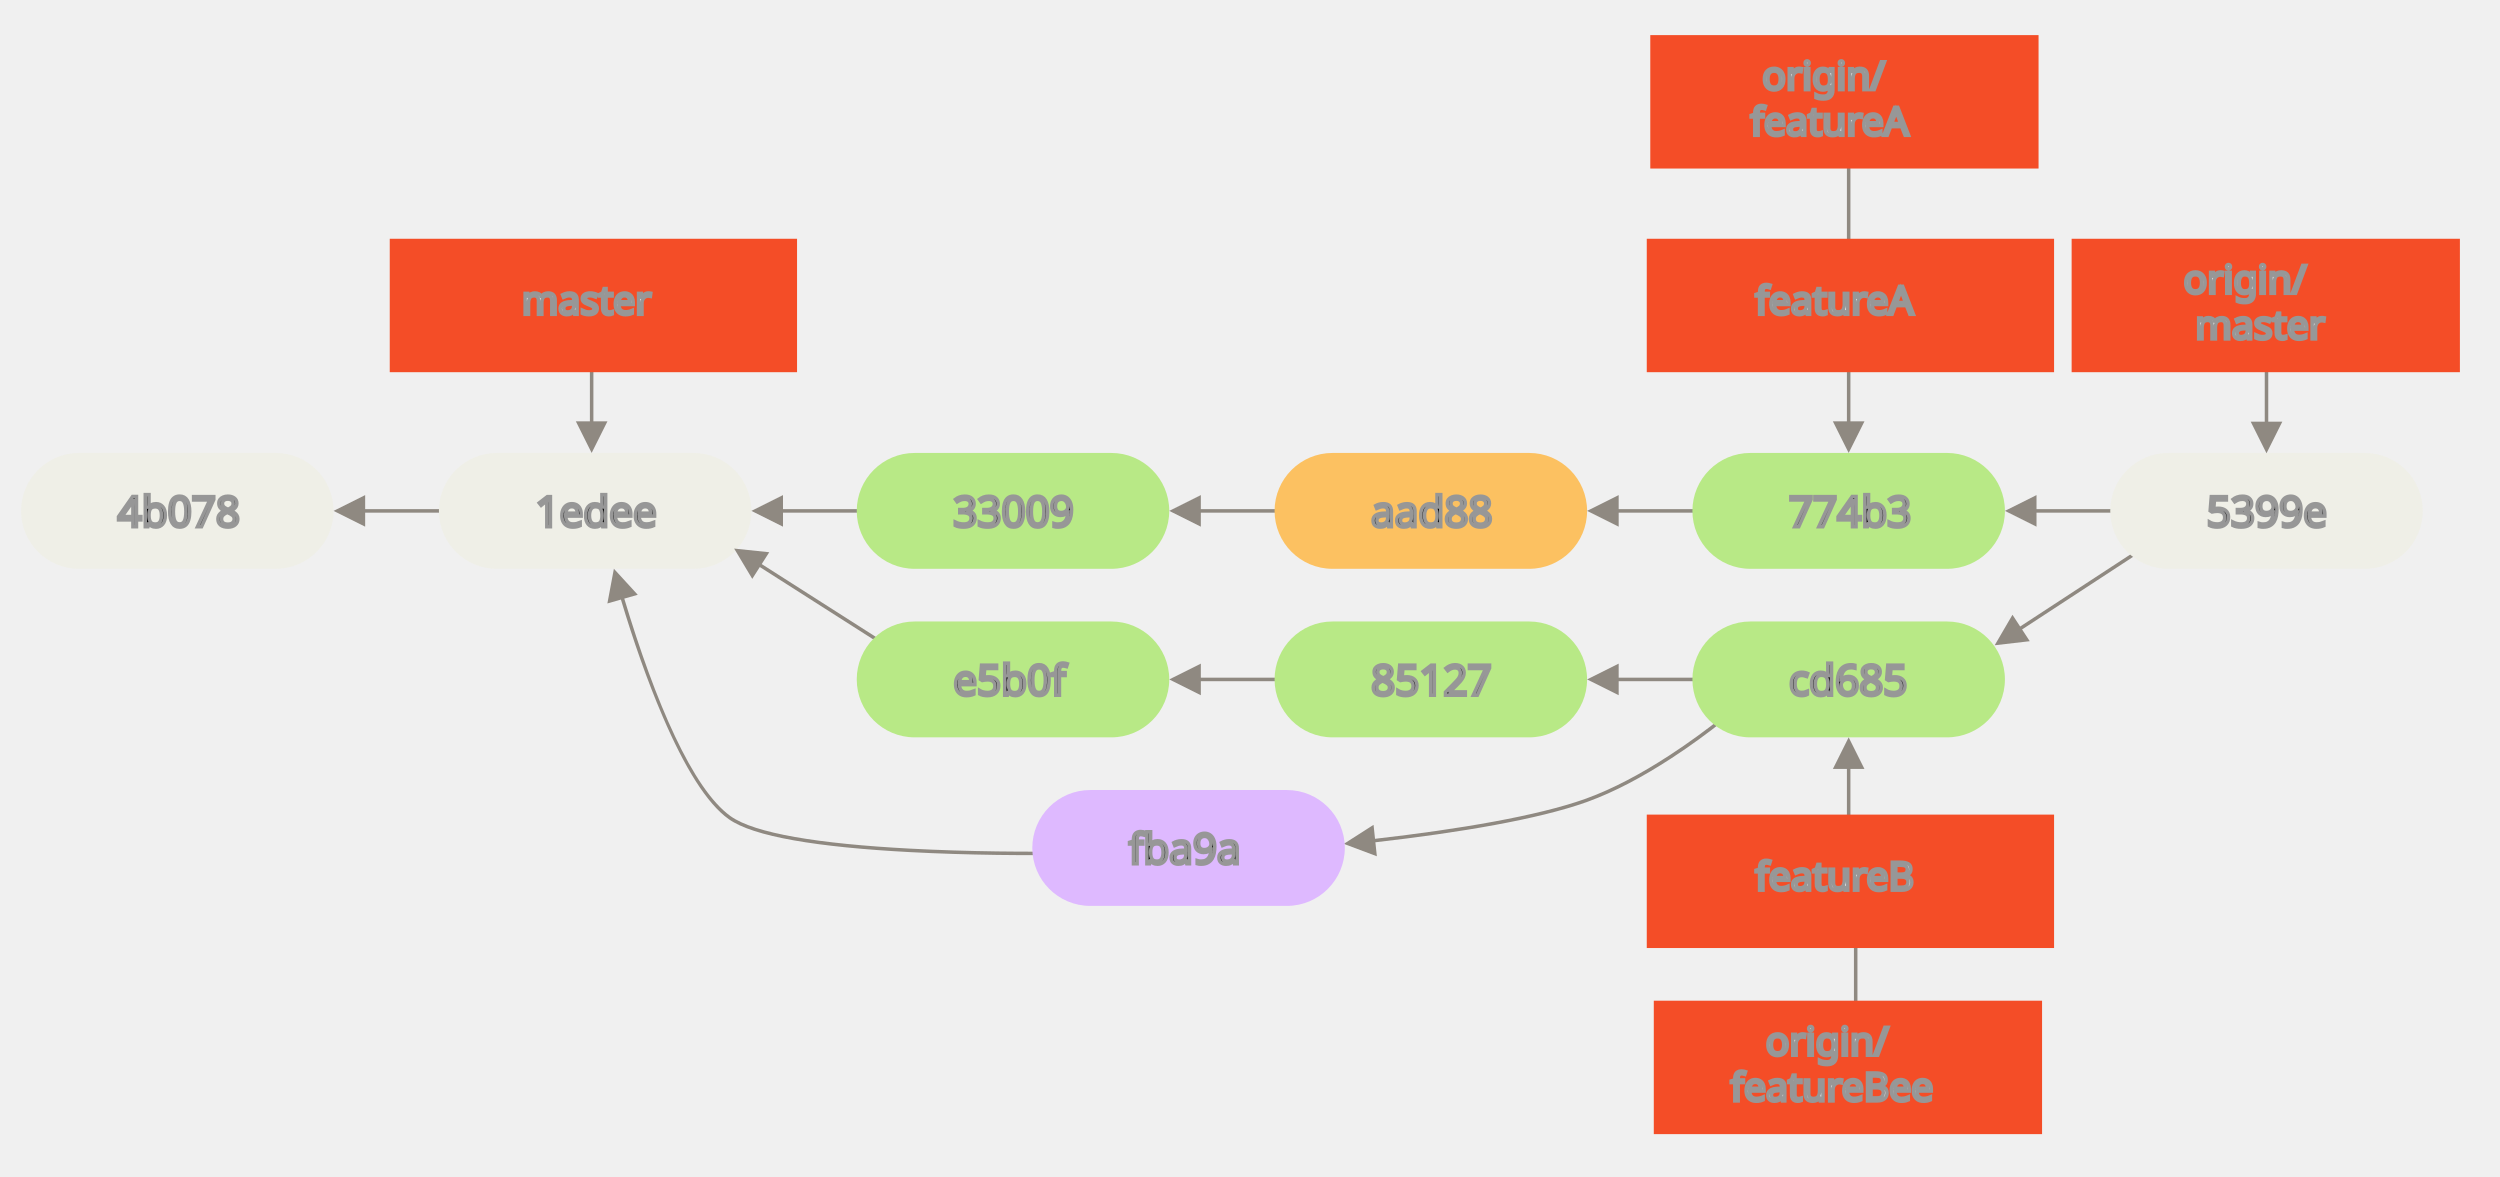
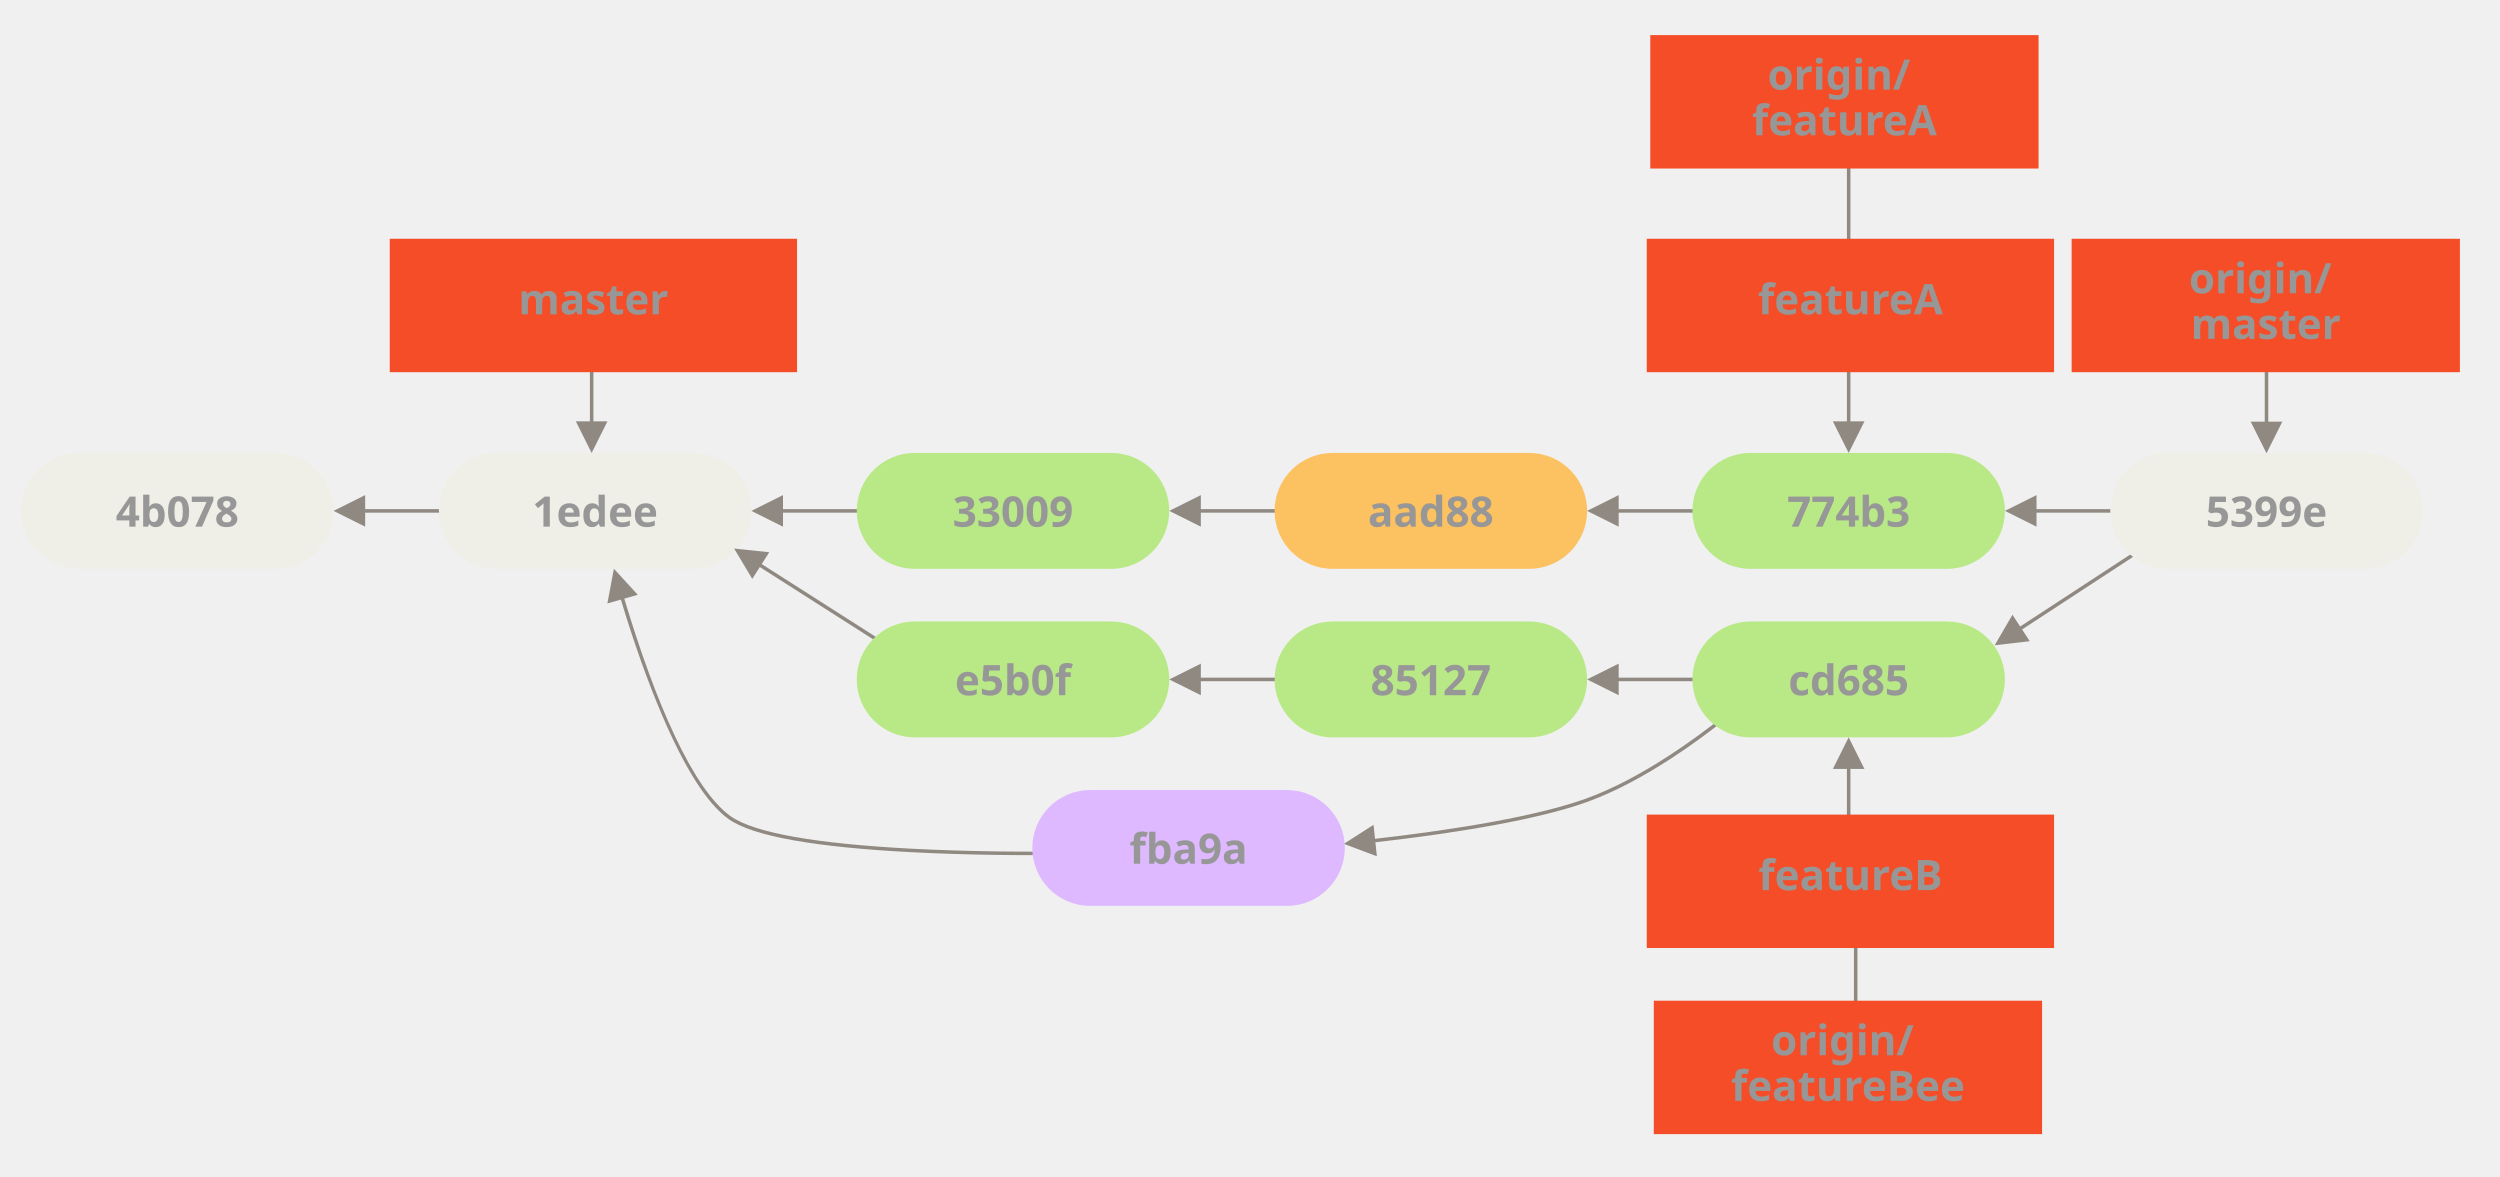
<svg xmlns="http://www.w3.org/2000/svg" width="712px" height="335px" viewBox="0 0 712 335" version="1.1">
  <g id="05---Managed-Team-3" stroke="none" stroke-width="1" fill="none" fill-rule="evenodd">
    <path id="Line-9" d="M575.341,178.43 L620.645,148.808 L621.192,149.645 L575.888,179.267 L578.077,182.615 L568.082,183.774 L573.152,175.082 L575.341,178.43 Z" fill="#8F8981" fill-rule="nonzero" />
    <path id="Line-6" d="M391.606,238.889 C415.668,236.146 437.915,232.349 451.366,227.56 C451.523,227.504 451.68,227.447 451.837,227.39 C459.337,224.663 467.331,220.423 475.526,215.082 C480.79,211.65 485.82,207.973 490.441,204.295 C492.058,203.009 493.508,201.814 494.77,200.742 C495.211,200.367 495.597,200.034 495.926,199.748 C496.122,199.576 496.255,199.459 496.323,199.399 L496.695,199.065 L497.362,199.81 L496.989,200.144 C496.919,200.207 496.783,200.327 496.583,200.501 C496.252,200.791 495.862,201.126 495.417,201.504 C494.148,202.583 492.689,203.784 491.063,205.078 C486.419,208.774 481.365,212.47 476.072,215.92 C467.818,221.299 459.76,225.573 452.179,228.33 C452.019,228.388 451.86,228.445 451.702,228.502 C438.152,233.326 415.853,237.132 391.711,239.883 L392.13,243.866 L382.708,240.333 L391.188,234.915 L391.606,238.889 Z" fill="#8F8981" fill-rule="nonzero" />
    <g id="brown" transform="translate(6, 129)">
      <rect id="Rectangle-1" fill="#EFEFE7" fill-rule="evenodd" x="0" y="0" width="89" height="33" rx="16.5" />
-       <text id="C6" stroke="#979797" stroke-width="1" font-family="RobotoMono-Regular, Roboto Mono" font-size="12" font-weight="normal" fill="#000000">
-         <tspan x="27.497" y="21">4b078</tspan>
+       <text stroke="#979797" stroke-width="0" font-family="Source Code Pro" font-size="12px" font-weight="900" fill="#979797" fill-opacity="1" text-anchor="middle" id="C6">
+         <tspan x="44.5" y="21">4b078</tspan>
      </text>
    </g>
    <path id="Line-4" d="M104,145 L149,145 L149,146 L104,146 L104,150 L95,145.5 L104,141 L104,145 Z" fill="#8F8981" fill-rule="nonzero" />
    <g id="brown" transform="translate(125, 129)">
      <rect id="Rectangle-1" fill="#EFEFE7" fill-rule="evenodd" x="0" y="0" width="89" height="33" rx="16.5" />
-       <text id="C6" stroke="#979797" stroke-width="1" font-family="RobotoMono-Regular, Roboto Mono" font-size="12" font-weight="normal" fill="#000000">
-         <tspan x="27.497" y="21">1edee</tspan>
+       <text stroke="#979797" stroke-width="0" font-family="Source Code Pro" font-size="12px" font-weight="900" fill="#979797" fill-opacity="1" text-anchor="middle" id="C6">
+         <tspan x="44.5" y="21">1edee</tspan>
      </text>
    </g>
    <g id="Line-+-brown-2" transform="translate(214, 129)">
      <path id="Line" d="M9,16 L54,16 L54,17 L9,17 L9,21 L0,16.5 L9,12 L9,16 Z" fill="#8F8981" fill-rule="nonzero" />
      <g id="jessica" transform="translate(30, 0)">
        <rect id="Rectangle-1" fill="#B8E986" fill-rule="evenodd" x="0" y="0" width="89" height="33" rx="16.5" />
-         <text id="C3'" stroke="#979797" stroke-width="1" font-family="RobotoMono-Regular, Roboto Mono" font-size="12" font-weight="normal" fill="#000000">
-           <tspan x="27.497" y="21">33009</tspan>
+         <text stroke="#979797" stroke-width="0" font-family="Source Code Pro" font-size="12px" font-weight="900" fill="#979797" fill-opacity="1" text-anchor="middle" id="C3'">
+           <tspan x="44.5" y="21">33009</tspan>
        </text>
      </g>
    </g>
    <g id="Line-+-brown-3" transform="translate(333, 129)">
      <path id="Line" d="M9,16 L54,16 L54,17 L9,17 L9,21 L0,16.5 L9,12 L9,16 Z" fill="#8F8981" fill-rule="nonzero" />
      <g id="john" transform="translate(30, 0)">
        <rect id="Rectangle-1" fill="#FCC161" fill-rule="evenodd" x="0" y="0" width="89" height="33" rx="16.5" />
-         <text id="C3'" stroke="#979797" stroke-width="1" font-family="RobotoMono-Regular, Roboto Mono" font-size="12" font-weight="normal" fill="#000000">
-           <tspan x="27.497" y="21">aad88</tspan>
+         <text stroke="#979797" stroke-width="0" font-family="Source Code Pro" font-size="12px" font-weight="900" fill="#979797" fill-opacity="1" text-anchor="middle" id="C3'">
+           <tspan x="44.5" y="21">aad88</tspan>
        </text>
      </g>
    </g>
    <g id="Line-+-brown-4" transform="translate(452, 129)">
      <path id="Line" d="M9,16 L54,16 L54,17 L9,17 L9,21 L0,16.5 L9,12 L9,16 Z" fill="#8F8981" fill-rule="nonzero" />
      <g id="jessica" transform="translate(30, 0)">
        <rect id="Rectangle-1" fill="#B8E986" fill-rule="evenodd" x="0" y="0" width="89" height="33" rx="16.5" />
-         <text id="C3'" stroke="#979797" stroke-width="1" font-family="RobotoMono-Regular, Roboto Mono" font-size="12" font-weight="normal" fill="#000000">
-           <tspan x="27.497" y="21">774b3</tspan>
+         <text stroke="#979797" stroke-width="0" font-family="Source Code Pro" font-size="12px" font-weight="900" fill="#979797" fill-opacity="1" text-anchor="middle" id="C3'">
+           <tspan x="44.5" y="21">774b3</tspan>
        </text>
      </g>
    </g>
    <path id="Line" d="M580,145 L625,145 L625,146 L580,146 L580,150 L571,145.5 L580,141 L580,145 Z" fill="#8F8981" fill-rule="nonzero" />
    <g id="brown" transform="translate(601, 129)">
      <rect id="Rectangle-1" fill="#EFEFE7" fill-rule="evenodd" x="0" y="0" width="89" height="33" rx="16.5" />
-       <text id="C6" stroke="#979797" stroke-width="1" font-family="RobotoMono-Regular, Roboto Mono" font-size="12" font-weight="normal" fill="#000000">
-         <tspan x="27.497" y="21">5399e</tspan>
+       <text stroke="#979797" stroke-width="0" font-family="Source Code Pro" font-size="12px" font-weight="900" fill="#979797" fill-opacity="1" text-anchor="middle" id="C6">
+         <tspan x="44.5" y="21">5399e</tspan>
      </text>
    </g>
    <g id="Line-5-+-brown-5" transform="translate(333, 177)">
      <path id="Line-5" d="M9,16 L54,16 L54,17 L9,17 L9,21 L0,16.5 L9,12 L9,16 Z" fill="#8F8981" fill-rule="nonzero" />
      <g id="jessica" transform="translate(30, 0)">
        <rect id="Rectangle-1" fill="#B8E986" fill-rule="evenodd" x="0" y="0" width="89" height="33" rx="16.5" />
-         <text id="C3'" stroke="#979797" stroke-width="1" font-family="RobotoMono-Regular, Roboto Mono" font-size="12" font-weight="normal" fill="#000000">
-           <tspan x="27.497" y="21">85127</tspan>
+         <text stroke="#979797" stroke-width="0" font-family="Source Code Pro" font-size="12px" font-weight="900" fill="#979797" fill-opacity="1" text-anchor="middle" id="C3'">
+           <tspan x="44.5" y="21">85127</tspan>
        </text>
      </g>
    </g>
    <path id="Line-7" d="M461,193 L506,193 L506,194 L461,194 L461,198 L452,193.5 L461,189 L461,193 Z" fill="#8F8981" fill-rule="nonzero" />
    <g id="jessica" transform="translate(482, 177)">
      <rect id="Rectangle-1" fill="#B8E986" fill-rule="evenodd" x="0" y="0" width="89" height="33" rx="16.5" />
-       <text id="C3'" stroke="#979797" stroke-width="1" font-family="RobotoMono-Regular, Roboto Mono" font-size="12" font-weight="normal" fill="#000000">
-         <tspan x="27.497" y="21">cd685</tspan>
+       <text stroke="#979797" stroke-width="0" font-family="Source Code Pro" font-size="12px" font-weight="900" fill="#979797" fill-opacity="1" text-anchor="middle" id="C3'">
+         <tspan x="44.5" y="21">cd685</tspan>
      </text>
    </g>
    <path id="Line-8" d="M177.794,170.489 C186.695,200.132 197.332,224.755 208.081,232.45 C214.899,237.33 233.122,240.302 259.122,241.682 C275.452,242.549 292.754,242.7 308.297,242.439 C309.714,242.415 310.975,242.389 312.063,242.364 C312.444,242.355 312.776,242.346 313.057,242.339 C313.226,242.335 313.34,242.331 313.398,242.33 L313.898,242.315 L313.927,243.315 L313.427,243.329 C313.368,243.331 313.253,243.334 313.084,243.339 C312.801,243.346 312.468,243.354 312.087,243.363 C310.996,243.389 309.733,243.415 308.314,243.439 C292.75,243.7 275.426,243.549 259.069,242.681 C232.847,241.289 214.541,238.304 207.499,233.263 C201.274,228.807 194.979,218.602 188.743,204.111 C184.287,193.756 180.257,182.163 176.832,170.763 L172.98,171.864 L174.835,161.974 L181.634,169.392 L177.794,170.489 Z" fill="#8F8981" fill-rule="nonzero" />
    <g id="josie" transform="translate(294, 225)">
      <rect id="Rectangle-1" fill="#DEB9FF" fill-rule="evenodd" x="0" y="0" width="89" height="33" rx="16.5" />
-       <text id="C3'" stroke="#979797" stroke-width="1" font-family="RobotoMono-Regular, Roboto Mono" font-size="12" font-weight="normal" fill="#000000">
-         <tspan x="27.494" y="21">fba9a</tspan>
+       <text stroke="#979797" stroke-width="0" font-family="Source Code Pro" font-size="12px" font-weight="900" fill="#979797" fill-opacity="1" text-anchor="middle" id="C3'">
+         <tspan x="44.5" y="21">fba9a</tspan>
      </text>
    </g>
    <path id="Line-3" d="M216.935,160.65 L268.19,193.347 L267.653,194.19 L216.397,161.493 L214.246,164.865 L209.078,156.231 L219.086,157.278 L216.935,160.65 Z" fill="#8F8981" fill-rule="nonzero" />
    <g id="jessica" transform="translate(244, 177)">
      <rect id="Rectangle-1" fill="#B8E986" fill-rule="evenodd" x="0" y="0" width="89" height="33" rx="16.5" />
-       <text id="C3'" stroke="#979797" stroke-width="1" font-family="RobotoMono-Regular, Roboto Mono" font-size="12" font-weight="normal" fill="#000000">
-         <tspan x="27.494" y="21">e5b0f</tspan>
+       <text stroke="#979797" stroke-width="0" font-family="Source Code Pro" font-size="12px" font-weight="900" fill="#979797" fill-opacity="1" text-anchor="middle" id="C3'">
+         <tspan x="44.5" y="21">e5b0f</tspan>
      </text>
    </g>
    <g id="Line-2-+-ref-4-+-ref-(2-line)-2" transform="translate(471, 254)">
      <g id="Line-2-+-ref-4" transform="translate(57.5, 25) scale(1, -1) translate(-57.5, -25) translate(56, 0)" fill="#8F8981" fill-rule="nonzero">
        <path id="Line-2" d="M1,41.019 L1,-0.019 L2,-0.019 L2,41.019 L6,41.019 L1.5,50.019 L-3,41.019 L1,41.019 Z" />
      </g>
      <g id="ref-(2-line)" transform="translate(0, 31)">
        <rect id="Rectangle-2" fill="#F44D27" fill-rule="evenodd" x="0" y="0" width="110.58" height="38" />
-         <text id="master" stroke="#979797" stroke-width="1" font-family="RobotoMono-Regular, Roboto Mono" font-size="11.143" font-weight="normal" fill="#FFFFFF">
-           <tspan x="31.886" y="15.531">origin/</tspan>
-           <tspan x="21.853" y="28.531">featureBee</tspan>
+         <text stroke="#979797" stroke-width="0" font-family="Source Code Pro" font-size="12px" font-weight="900" fill="#979797" fill-opacity="1" text-anchor="middle" id="master">
+           <tspan x="55.29" y="15.531">origin/</tspan>
+           <tspan x="55.29" y="28.531">featureBee</tspan>
        </text>
      </g>
    </g>
    <g id="Line-2-+-ref" transform="translate(469, 210)">
      <path id="Line-2" d="M58,9 L58,32 L57,32 L57,9 L53,9 L57.5,0 L62,9 L58,9 Z" fill="#8F8981" fill-rule="nonzero" />
      <g id="ref" transform="translate(0, 22)">
        <rect id="Rectangle-2" fill="#F44D27" x="0" y="0" width="116" height="38" />
-         <text id="master" stroke="#979797" font-family="RobotoMono-Regular, Roboto Mono" font-size="11.143" font-weight="normal" fill="#FFFFFF">
-           <tspan x="30.913" y="21.515">featureB</tspan>
+         <text stroke="#979797" stroke-width="0" font-family="Source Code Pro" font-size="12px" font-weight="900" fill="#979797" fill-opacity="1" text-anchor="middle" id="master">
+           <tspan x="58" y="21.515">featureB</tspan>
        </text>
      </g>
    </g>
    <g id="Line-2-+-ref-2" transform="translate(111, 68)">
      <path id="Line-2" d="M57,52 L57,9 L58,9 L58,52 L62,52 L57.5,61 L53,52 L57,52 Z" fill="#8F8981" fill-rule="nonzero" />
      <g id="ref">
        <rect id="Rectangle-2" fill="#F44D27" x="0" y="0" width="116" height="38" />
-         <text id="master" stroke="#979797" font-family="RobotoMono-Regular, Roboto Mono" font-size="11.143" font-weight="normal" fill="#FFFFFF">
-           <tspan x="37.602" y="21.515">master</tspan>
+         <text stroke="#979797" stroke-width="0" font-family="Source Code Pro" font-size="12px" font-weight="900" fill="#979797" fill-opacity="1" text-anchor="middle" id="master">
+           <tspan x="58" y="21.515">master</tspan>
        </text>
      </g>
    </g>
    <g id="Line-2-+-ref-4-+-ref-(2-line)" transform="translate(470, 10)">
      <g id="Line-2-+-ref-4" transform="translate(55, 19)" fill="#8F8981" fill-rule="nonzero">
        <path id="Line-2" d="M1,43 L1,-2.22044605e-16 L2,-2.22044605e-16 L2,43 L6,43 L1.5,52 L-3,43 L1,43 Z" />
      </g>
      <g id="ref-(2-line)">
        <rect id="Rectangle-2" fill="#F44D27" fill-rule="evenodd" x="0" y="0" width="110.58" height="38" />
-         <text id="master" stroke="#979797" stroke-width="1" font-family="RobotoMono-Regular, Roboto Mono" font-size="11.143" font-weight="normal" fill="#FFFFFF">
-           <tspan x="31.886" y="15.531">origin/</tspan>
-           <tspan x="28.54" y="28.531">featureA</tspan>
+         <text stroke="#979797" stroke-width="0" font-family="Source Code Pro" font-size="12px" font-weight="900" fill="#979797" fill-opacity="1" text-anchor="middle" id="master">
+           <tspan x="55.29" y="15.531">origin/</tspan>
+           <tspan x="55.29" y="28.531">featureA</tspan>
        </text>
      </g>
    </g>
    <g id="Line-2-+-ref-4-+-ref-(2-line)-3" transform="translate(590, 68)">
      <g id="Line-2-+-ref-4" transform="translate(55, 19)" fill="#8F8981" fill-rule="nonzero">
        <path id="Line-2" d="M0,33.096 L0,-0.096 L1,-0.096 L1,33.096 L5,33.096 L0.5,42.096 L-4,33.096 L0,33.096 Z" />
      </g>
      <g id="ref-(2-line)">
        <rect id="Rectangle-2" fill="#F44D27" fill-rule="evenodd" x="0" y="0" width="110.58" height="38" />
-         <text id="master" stroke="#979797" stroke-width="1" font-family="RobotoMono-Regular, Roboto Mono" font-size="11.143" font-weight="normal" fill="#FFFFFF">
-           <tspan x="31.886" y="15.531">origin/</tspan>
-           <tspan x="35.23" y="28.531">master</tspan>
+         <text stroke="#979797" stroke-width="0" font-family="Source Code Pro" font-size="12px" font-weight="900" fill="#979797" fill-opacity="1" text-anchor="middle" id="master">
+           <tspan x="55.29" y="15.531">origin/</tspan>
+           <tspan x="55.29" y="28.531">master</tspan>
        </text>
      </g>
    </g>
    <g id="Line-2-+-ref-3" transform="translate(469, 68)">
      <path id="Line-2" d="M57,52 L57,9 L58,9 L58,52 L62,52 L57.5,61 L53,52 L57,52 Z" fill="#8F8981" fill-rule="nonzero" />
      <g id="ref">
        <rect id="Rectangle-2" fill="#F44D27" x="0" y="0" width="116" height="38" />
-         <text id="master" stroke="#979797" font-family="RobotoMono-Regular, Roboto Mono" font-size="11.143" font-weight="normal" fill="#FFFFFF">
-           <tspan x="30.913" y="21.515">featureA</tspan>
+         <text stroke="#979797" stroke-width="0" font-family="Source Code Pro" font-size="12px" font-weight="900" fill="#979797" fill-opacity="1" text-anchor="middle" id="master">
+           <tspan x="58" y="21.515">featureA</tspan>
        </text>
      </g>
    </g>
  </g>
</svg>
